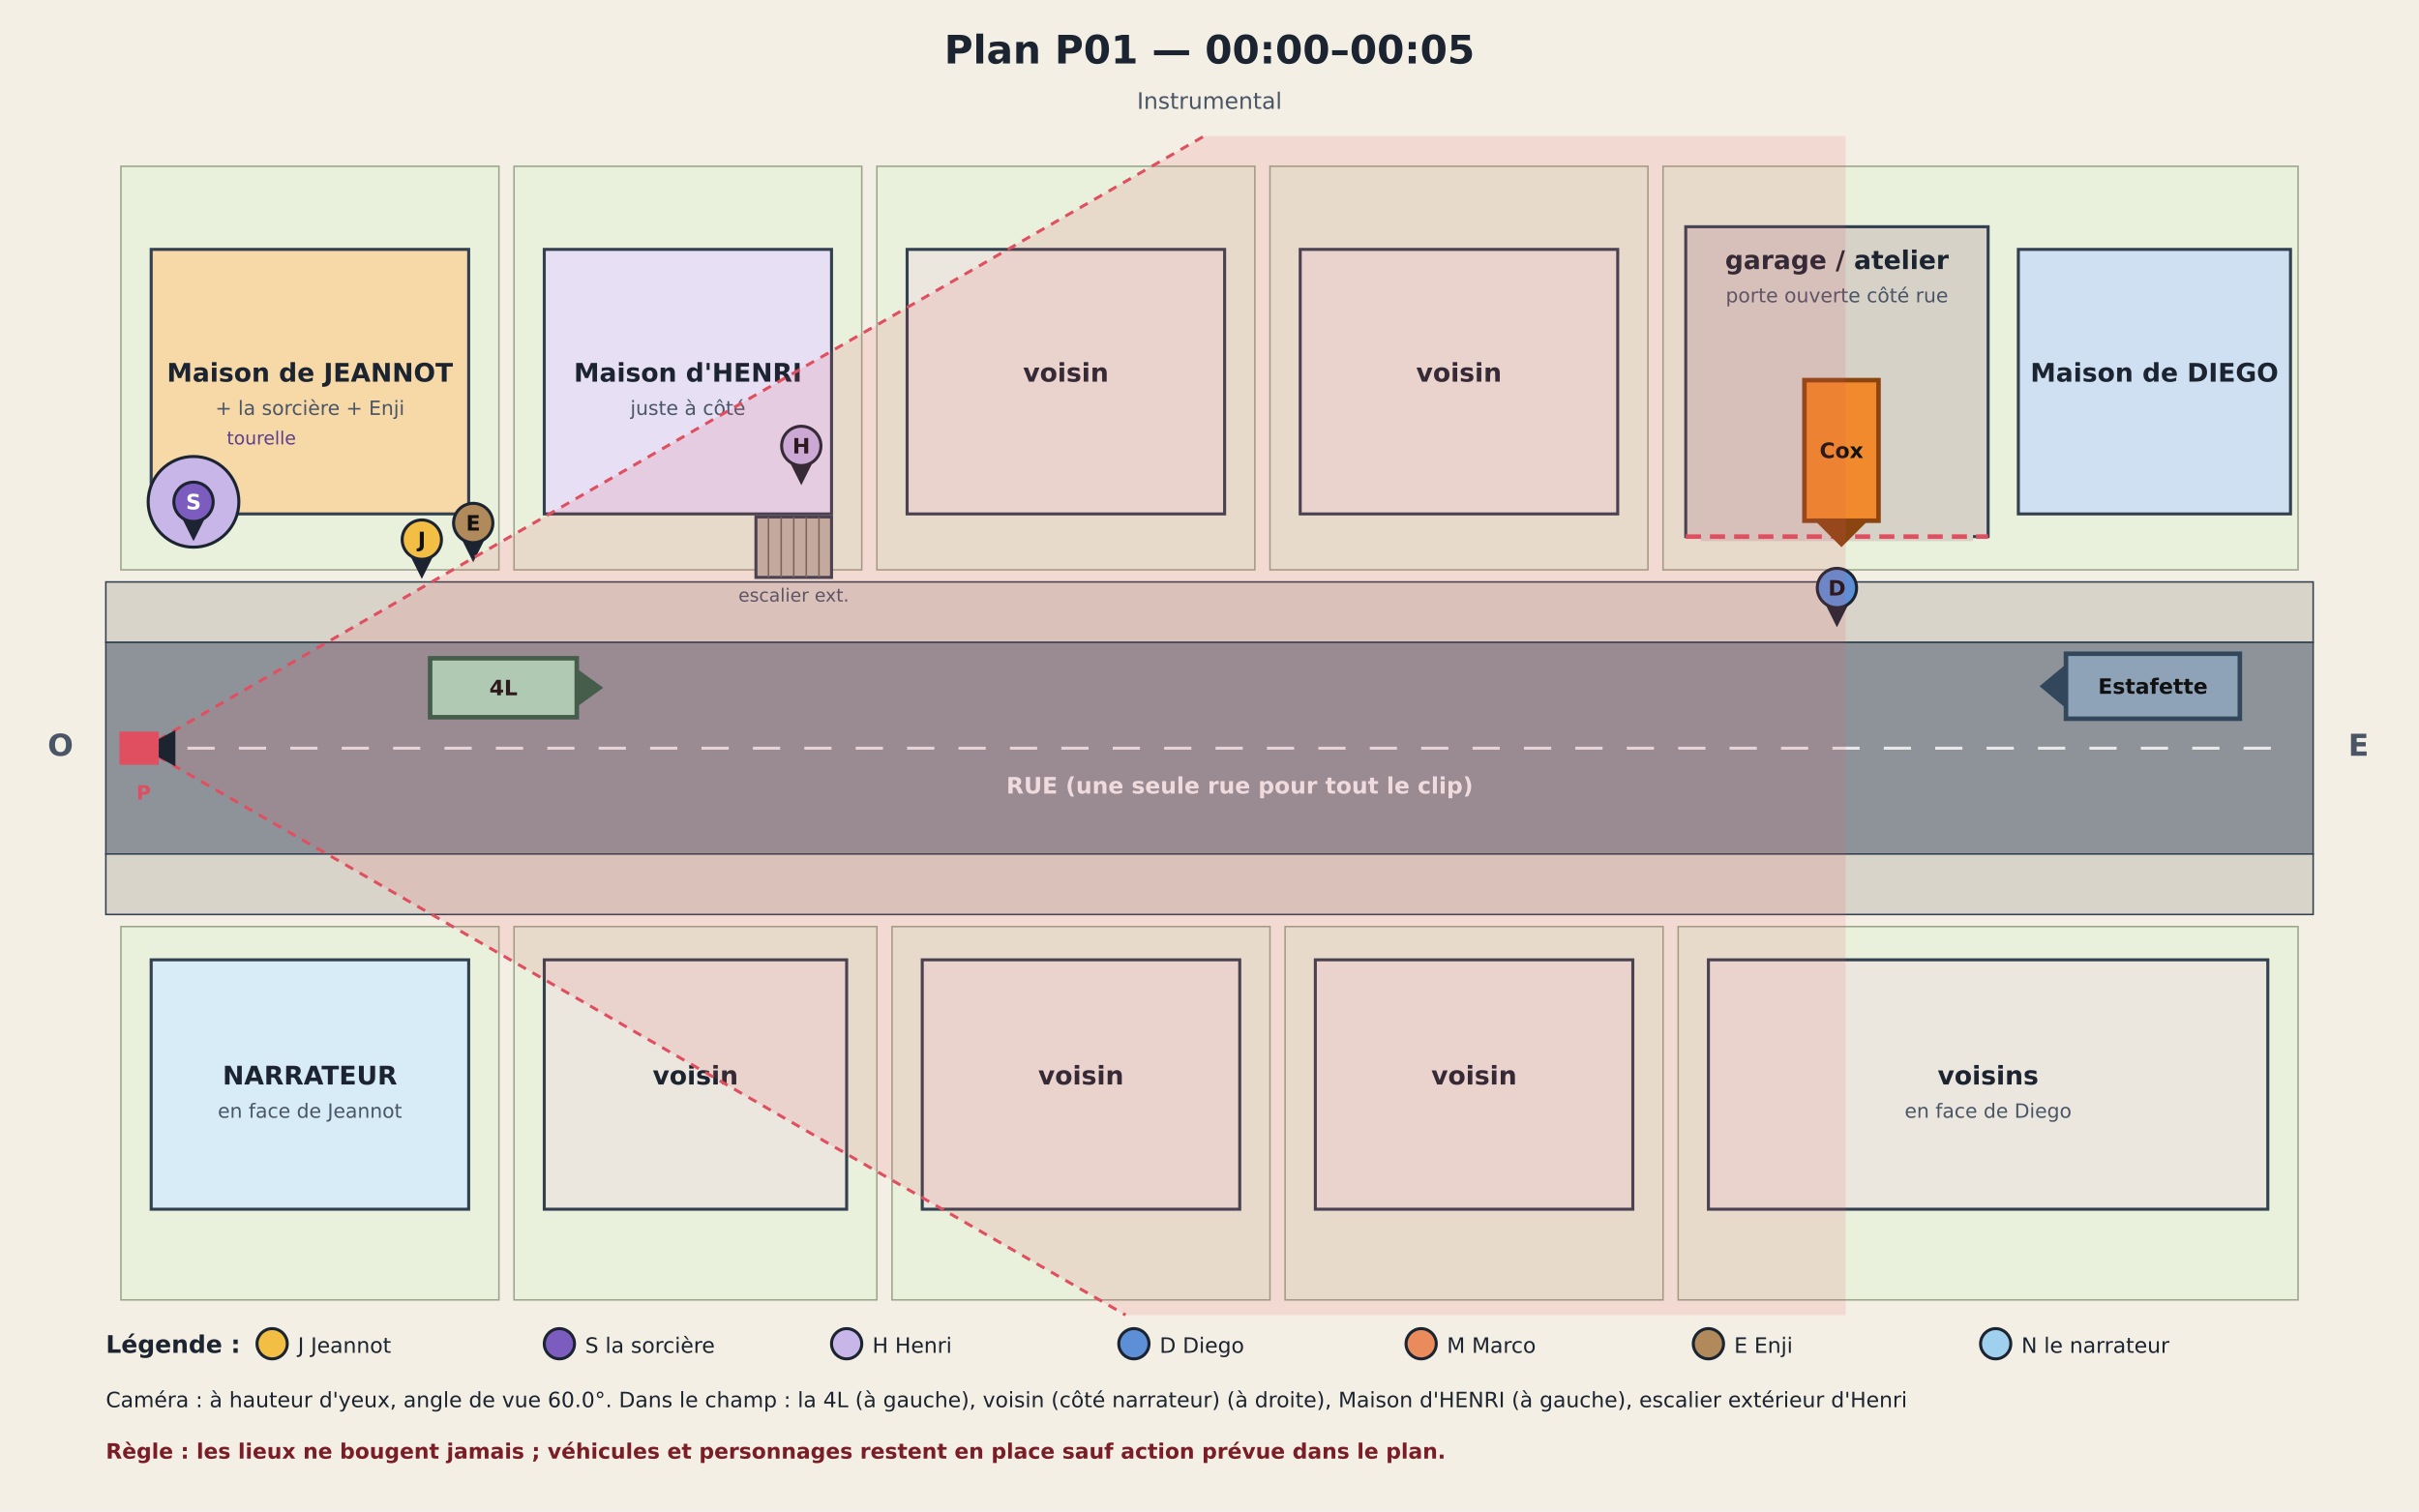
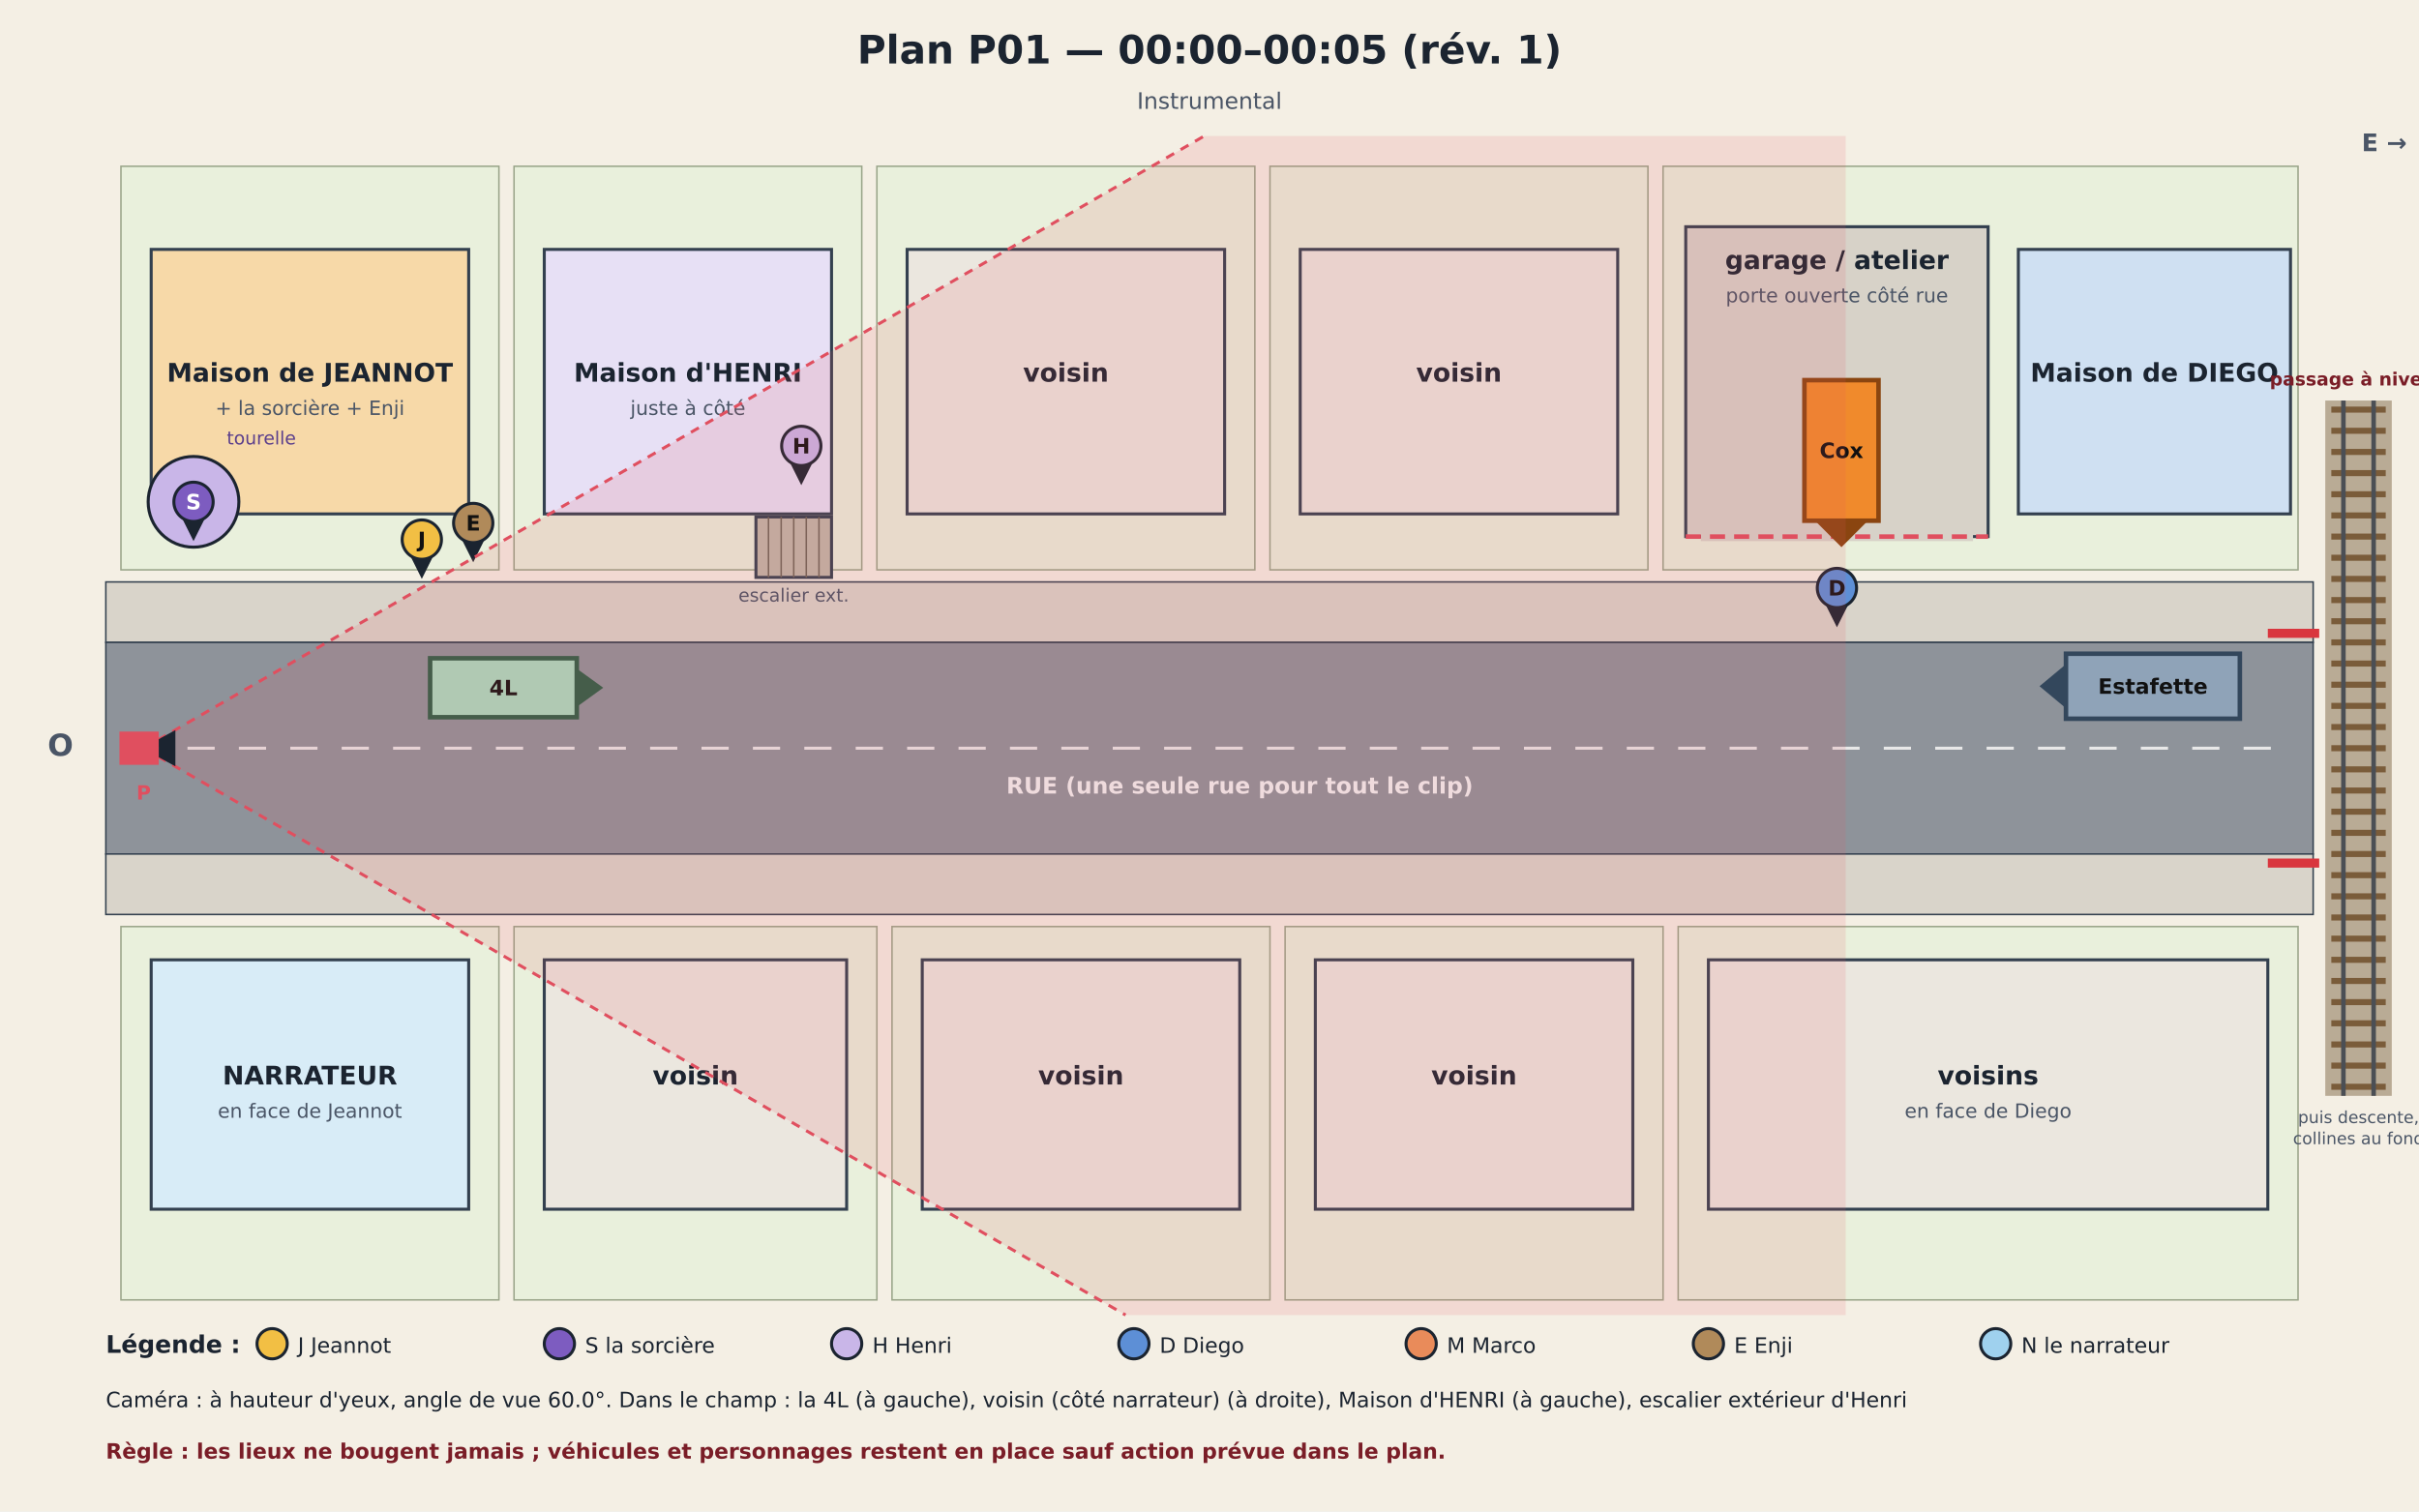
<svg xmlns="http://www.w3.org/2000/svg" width="1600" height="1000" viewBox="0 0 1600 1000" font-family="DejaVu Sans, Arial, sans-serif">
  <defs>
    <clipPath id="zone">
      <rect x="0" y="90" width="1600" height="780" />
    </clipPath>
  </defs>
  <rect x="0.0" y="0.0" width="1600.0" height="1000.0" rx="0" fill="#f4efe4" stroke="none" stroke-width="0" />
  <rect x="70.0" y="385.0" width="1460.0" height="40.0" rx="0" fill="#d9d4ca" stroke="#33404f" stroke-width="1" />
  <rect x="70.0" y="425.0" width="1460.0" height="140.0" rx="0" fill="#8e939a" stroke="#33404f" stroke-width="1" />
  <rect x="70.0" y="565.0" width="1460.0" height="40.0" rx="0" fill="#d9d4ca" stroke="#33404f" stroke-width="1" />
  <line x1="90.0" y1="495.0" x2="1510.0" y2="495.0" stroke="#e8e8e8" stroke-width="2" stroke-dasharray="18 16" />
  <text x="820.0" y="525.0" font-size="15" fill="#f1f1f1" text-anchor="middle" font-weight="bold">RUE (une seule rue pour tout le clip)</text>
  <rect x="80.0" y="110.0" width="250.0" height="267.0" rx="0" fill="#e9f0dc" stroke="#9aa58a" stroke-width="1" />
  <rect x="340.0" y="110.0" width="230.0" height="267.0" rx="0" fill="#e9f0dc" stroke="#9aa58a" stroke-width="1" />
  <rect x="580.0" y="110.0" width="250.0" height="267.0" rx="0" fill="#e9f0dc" stroke="#9aa58a" stroke-width="1" />
  <rect x="840.0" y="110.0" width="250.0" height="267.0" rx="0" fill="#e9f0dc" stroke="#9aa58a" stroke-width="1" />
  <rect x="1100.0" y="110.0" width="420.0" height="267.0" rx="0" fill="#e9f0dc" stroke="#9aa58a" stroke-width="1" />
  <rect x="80.0" y="613.0" width="250.0" height="247.0" rx="0" fill="#e9f0dc" stroke="#9aa58a" stroke-width="1" />
  <rect x="340.0" y="613.0" width="240.0" height="247.0" rx="0" fill="#e9f0dc" stroke="#9aa58a" stroke-width="1" />
  <rect x="590.0" y="613.0" width="250.0" height="247.0" rx="0" fill="#e9f0dc" stroke="#9aa58a" stroke-width="1" />
  <rect x="850.0" y="613.0" width="250.0" height="247.0" rx="0" fill="#e9f0dc" stroke="#9aa58a" stroke-width="1" />
  <rect x="1110.0" y="613.0" width="410.0" height="247.0" rx="0" fill="#e9f0dc" stroke="#9aa58a" stroke-width="1" />
  <rect x="100.0" y="165.0" width="210.0" height="175.0" rx="0" fill="#f7d9a8" stroke="#33404f" stroke-width="2" />
  <text x="205.0" y="252.5" font-size="17" fill="#1b2430" text-anchor="middle" font-weight="bold">Maison de JEANNOT</text>
  <text x="205.0" y="274.5" font-size="13" fill="#4a5566" text-anchor="middle">+ la sorcière + Enji</text>
  <rect x="360.0" y="165.0" width="190.0" height="175.0" rx="0" fill="#e7e0f5" stroke="#33404f" stroke-width="2" />
  <text x="455.0" y="252.5" font-size="17" fill="#1b2430" text-anchor="middle" font-weight="bold">Maison d'HENRI</text>
  <text x="455.0" y="274.5" font-size="13" fill="#4a5566" text-anchor="middle">juste à côté</text>
  <rect x="600.0" y="165.0" width="210.0" height="175.0" rx="0" fill="#ebe7df" stroke="#33404f" stroke-width="2" />
  <text x="705.0" y="252.5" font-size="17" fill="#1b2430" text-anchor="middle" font-weight="bold">voisin</text>
  <rect x="860.0" y="165.0" width="210.0" height="175.0" rx="0" fill="#ebe7df" stroke="#33404f" stroke-width="2" />
  <text x="965.0" y="252.5" font-size="17" fill="#1b2430" text-anchor="middle" font-weight="bold">voisin</text>
  <rect x="1115.0" y="150.0" width="200.0" height="205.0" rx="0" fill="#d7d2c8" stroke="#33404f" stroke-width="2" />
  <line x1="1125.0" y1="355.0" x2="1305.0" y2="355.0" stroke="#d7d2c8" stroke-width="6" />
  <line x1="1115.0" y1="355.0" x2="1315.0" y2="355.0" stroke="#e04f5f" stroke-width="3" stroke-dasharray="10 6" />
  <text x="1215.0" y="178.0" font-size="17" fill="#1b2430" text-anchor="middle" font-weight="bold">garage / atelier</text>
  <text x="1215.0" y="200.0" font-size="13" fill="#4a5566" text-anchor="middle">porte ouverte côté rue</text>
  <rect x="1335.0" y="165.0" width="180.0" height="175.0" rx="0" fill="#cfe0f2" stroke="#33404f" stroke-width="2" />
  <text x="1425.0" y="252.5" font-size="17" fill="#1b2430" text-anchor="middle" font-weight="bold">Maison de DIEGO</text>
  <rect x="100.0" y="635.0" width="210.0" height="165.0" rx="0" fill="#d8ecf7" stroke="#33404f" stroke-width="2" />
  <text x="205.0" y="717.5" font-size="17" fill="#1b2430" text-anchor="middle" font-weight="bold">NARRATEUR</text>
  <text x="205.0" y="739.5" font-size="13" fill="#4a5566" text-anchor="middle">en face de Jeannot</text>
  <rect x="360.0" y="635.0" width="200.0" height="165.0" rx="0" fill="#ebe7df" stroke="#33404f" stroke-width="2" />
  <text x="460.0" y="717.5" font-size="17" fill="#1b2430" text-anchor="middle" font-weight="bold">voisin</text>
  <rect x="610.0" y="635.0" width="210.0" height="165.0" rx="0" fill="#ebe7df" stroke="#33404f" stroke-width="2" />
  <text x="715.0" y="717.5" font-size="17" fill="#1b2430" text-anchor="middle" font-weight="bold">voisin</text>
  <rect x="870.0" y="635.0" width="210.0" height="165.0" rx="0" fill="#ebe7df" stroke="#33404f" stroke-width="2" />
  <text x="975.0" y="717.5" font-size="17" fill="#1b2430" text-anchor="middle" font-weight="bold">voisin</text>
  <rect x="1130.0" y="635.0" width="370.0" height="165.0" rx="0" fill="#ebe7df" stroke="#33404f" stroke-width="2" />
  <text x="1315.0" y="717.5" font-size="17" fill="#1b2430" text-anchor="middle" font-weight="bold">voisins</text>
  <text x="1315.0" y="739.5" font-size="13" fill="#4a5566" text-anchor="middle">en face de Diego</text>
  <circle cx="128.0" cy="332.0" r="30" fill="#c9b6e8" stroke="#1b2430" stroke-width="2" />
  <text x="150.0" y="294.0" font-size="12" fill="#5b3f8c" text-anchor="start">tourelle</text>
  <rect x="500.0" y="342.0" width="50.0" height="40.0" rx="0" fill="#bfb7a8" stroke="#33404f" stroke-width="2" />
  <line x1="508.3" y1="342.0" x2="508.3" y2="382.0" stroke="#6e6658" stroke-width="1" />
  <line x1="516.7" y1="342.0" x2="516.7" y2="382.0" stroke="#6e6658" stroke-width="1" />
  <line x1="525.0" y1="342.0" x2="525.0" y2="382.0" stroke="#6e6658" stroke-width="1" />
  <line x1="533.3" y1="342.0" x2="533.3" y2="382.0" stroke="#6e6658" stroke-width="1" />
  <line x1="541.7" y1="342.0" x2="541.7" y2="382.0" stroke="#6e6658" stroke-width="1" />
  <text x="525.0" y="398.0" font-size="12" fill="#4a5566" text-anchor="middle">escalier ext.</text>
+   <rect x="1538.0" y="265.0" width="44.0" height="460.0" rx="0" fill="#b9ab95" stroke="none" stroke-width="0" />
+   <line x1="1542.0" y1="271.0" x2="1578.0" y2="271.0" stroke="#7a5c3a" stroke-width="4" />
+   <line x1="1542.0" y1="285.0" x2="1578.0" y2="285.0" stroke="#7a5c3a" stroke-width="4" />
+   <line x1="1542.0" y1="299.0" x2="1578.0" y2="299.0" stroke="#7a5c3a" stroke-width="4" />
+   <line x1="1542.0" y1="313.0" x2="1578.0" y2="313.0" stroke="#7a5c3a" stroke-width="4" />
+   <line x1="1542.0" y1="327.0" x2="1578.0" y2="327.0" stroke="#7a5c3a" stroke-width="4" />
+   <line x1="1542.0" y1="341.0" x2="1578.0" y2="341.0" stroke="#7a5c3a" stroke-width="4" />
+   <line x1="1542.0" y1="355.0" x2="1578.0" y2="355.0" stroke="#7a5c3a" stroke-width="4" />
+   <line x1="1542.0" y1="369.0" x2="1578.0" y2="369.0" stroke="#7a5c3a" stroke-width="4" />
+   <line x1="1542.0" y1="383.0" x2="1578.0" y2="383.0" stroke="#7a5c3a" stroke-width="4" />
+   <line x1="1542.0" y1="397.0" x2="1578.0" y2="397.0" stroke="#7a5c3a" stroke-width="4" />
+   <line x1="1542.0" y1="411.0" x2="1578.0" y2="411.0" stroke="#7a5c3a" stroke-width="4" />
+   <line x1="1542.0" y1="425.0" x2="1578.0" y2="425.0" stroke="#7a5c3a" stroke-width="4" />
+   <line x1="1542.0" y1="439.0" x2="1578.0" y2="439.0" stroke="#7a5c3a" stroke-width="4" />
+   <line x1="1542.0" y1="453.0" x2="1578.0" y2="453.0" stroke="#7a5c3a" stroke-width="4" />
+   <line x1="1542.0" y1="467.0" x2="1578.0" y2="467.0" stroke="#7a5c3a" stroke-width="4" />
+   <line x1="1542.0" y1="481.0" x2="1578.0" y2="481.0" stroke="#7a5c3a" stroke-width="4" />
+   <line x1="1542.0" y1="495.0" x2="1578.0" y2="495.0" stroke="#7a5c3a" stroke-width="4" />
+   <line x1="1542.0" y1="509.0" x2="1578.0" y2="509.0" stroke="#7a5c3a" stroke-width="4" />
+   <line x1="1542.0" y1="523.0" x2="1578.0" y2="523.0" stroke="#7a5c3a" stroke-width="4" />
+   <line x1="1542.0" y1="537.0" x2="1578.0" y2="537.0" stroke="#7a5c3a" stroke-width="4" />
+   <line x1="1542.0" y1="551.0" x2="1578.0" y2="551.0" stroke="#7a5c3a" stroke-width="4" />
+   <line x1="1542.0" y1="565.0" x2="1578.0" y2="565.0" stroke="#7a5c3a" stroke-width="4" />
+   <line x1="1542.0" y1="579.0" x2="1578.0" y2="579.0" stroke="#7a5c3a" stroke-width="4" />
+   <line x1="1542.0" y1="593.0" x2="1578.0" y2="593.0" stroke="#7a5c3a" stroke-width="4" />
+   <line x1="1542.0" y1="607.0" x2="1578.0" y2="607.0" stroke="#7a5c3a" stroke-width="4" />
+   <line x1="1542.0" y1="621.0" x2="1578.0" y2="621.0" stroke="#7a5c3a" stroke-width="4" />
+   <line x1="1542.0" y1="635.0" x2="1578.0" y2="635.0" stroke="#7a5c3a" stroke-width="4" />
+   <line x1="1542.0" y1="649.0" x2="1578.0" y2="649.0" stroke="#7a5c3a" stroke-width="4" />
+   <line x1="1542.0" y1="663.0" x2="1578.0" y2="663.0" stroke="#7a5c3a" stroke-width="4" />
+   <line x1="1542.0" y1="677.0" x2="1578.0" y2="677.0" stroke="#7a5c3a" stroke-width="4" />
+   <line x1="1542.0" y1="691.0" x2="1578.0" y2="691.0" stroke="#7a5c3a" stroke-width="4" />
+   <line x1="1542.0" y1="705.0" x2="1578.0" y2="705.0" stroke="#7a5c3a" stroke-width="4" />
+   <line x1="1542.0" y1="719.0" x2="1578.0" y2="719.0" stroke="#7a5c3a" stroke-width="4" />
+   <line x1="1550.0" y1="265.0" x2="1550.0" y2="725.0" stroke="#4b4f55" stroke-width="3" />
+   <line x1="1570.0" y1="265.0" x2="1570.0" y2="725.0" stroke="#4b4f55" stroke-width="3" />
+   <line x1="1534.0" y1="419.0" x2="1500.0" y2="419.0" stroke="#d9363e" stroke-width="6" />
+   <line x1="1534.0" y1="571.0" x2="1500.0" y2="571.0" stroke="#d9363e" stroke-width="6" />
+   <text x="1560.0" y="255.0" font-size="12" fill="#7a1d27" text-anchor="middle" font-weight="bold">passage à niveau</text>
+   <text x="1560.0" y="743.0" font-size="11" fill="#4a5566" text-anchor="middle">puis descente,</text>
+   <text x="1560.0" y="757.0" font-size="11" fill="#4a5566" text-anchor="middle">collines au fond</text>
  <text x="40.0" y="500.0" font-size="20" fill="#4a5566" text-anchor="middle" font-weight="bold">O</text>
-   <text x="1560.0" y="500.0" font-size="20" fill="#4a5566" text-anchor="middle" font-weight="bold">E</text>
+   <text x="1592.0" y="100.0" font-size="16" fill="#4a5566" text-anchor="end" font-weight="bold">E →</text>
  <polygon points="283.0,434.0 383.0,434.0 383.0,476.0 283.0,476.0" fill="#2c5f47" fill-opacity="1.0" />
  <polygon points="286.0,437.0 380.0,437.0 380.0,473.0 286.0,473.0" fill="#a8dcc0" fill-opacity="1.0" />
  <polygon points="381.0,442.0 399.0,455.0 381.0,468.0" fill="#2c5f47" fill-opacity="1.0" />
  <text x="333.0" y="460.0" font-size="14" fill="#111" text-anchor="middle" font-weight="bold">4L</text>
  <polygon points="1483.0,477.0 1365.0,477.0 1365.0,431.0 1483.0,431.0" fill="#33475c" fill-opacity="1.0" />
  <polygon points="1480.0,474.0 1368.0,474.0 1368.0,434.0 1480.0,434.0" fill="#8fa3b8" fill-opacity="1.0" />
  <polygon points="1367.0,469.0 1349.0,454.0 1367.0,439.0" fill="#33475c" fill-opacity="1.0" />
  <text x="1424.0" y="459.0" font-size="14" fill="#111" text-anchor="middle" font-weight="bold">Estafette</text>
  <polygon points="1244.0,250.0 1244.0,346.0 1192.0,346.0 1192.0,250.0" fill="#8a4510" fill-opacity="1.0" />
  <polygon points="1241.0,253.0 1241.0,343.0 1195.0,343.0 1195.0,253.0" fill="#f08a2c" fill-opacity="1.0" />
  <polygon points="1236.0,344.0 1218.0,362.0 1200.0,344.0" fill="#8a4510" fill-opacity="1.0" />
  <text x="1218.0" y="303.0" font-size="14" fill="#111" text-anchor="middle" font-weight="bold">Cox</text>
  <polygon points="287.0,367.0 279.0,383.0 271.0,367.0" fill="#1b2430" fill-opacity="1.0" />
  <circle cx="279.0" cy="357.0" r="13" fill="#f2bf44" stroke="#1b2430" stroke-width="2" />
  <text x="279.0" y="362.0" font-size="14" fill="#111" text-anchor="middle" font-weight="bold">J</text>
  <polygon points="321.0,356.0 313.0,372.0 305.0,356.0" fill="#1b2430" fill-opacity="1.0" />
  <circle cx="313.0" cy="346.0" r="13" fill="#b08a5a" stroke="#1b2430" stroke-width="2" />
  <text x="313.0" y="351.0" font-size="14" fill="#111" text-anchor="middle" font-weight="bold">E</text>
  <polygon points="136.0,342.0 128.0,358.0 120.0,342.0" fill="#1b2430" fill-opacity="1.0" />
  <circle cx="128.0" cy="332.0" r="13" fill="#7d5cc0" stroke="#1b2430" stroke-width="2" />
  <text x="128.0" y="337.0" font-size="14" fill="#fff" text-anchor="middle" font-weight="bold">S</text>
  <polygon points="538.0,305.0 530.0,321.0 522.0,305.0" fill="#1b2430" fill-opacity="1.0" />
  <circle cx="530.0" cy="295.0" r="13" fill="#c9b6e8" stroke="#1b2430" stroke-width="2" />
  <text x="530.0" y="300.0" font-size="14" fill="#111" text-anchor="middle" font-weight="bold">H</text>
  <polygon points="1223.0,399.0 1215.0,415.0 1207.0,399.0" fill="#1b2430" fill-opacity="1.0" />
  <circle cx="1215.0" cy="389.0" r="13" fill="#5d8fd6" stroke="#1b2430" stroke-width="2" />
  <text x="1215.0" y="394.0" font-size="14" fill="#111" text-anchor="middle" font-weight="bold">D</text>
  <polygon points="95.0,495.0 1220.8,-155.0 1220.8,1145.0" fill="#e04f5f" fill-opacity="0.14" clip-path="url(#zone)" />
  <line x1="95.0" y1="495.0" x2="796.5" y2="90.0" stroke="#e04f5f" stroke-width="2" stroke-dasharray="6 5" />
  <line x1="95.0" y1="495.0" x2="744.5" y2="870.0" stroke="#e04f5f" stroke-width="2" stroke-dasharray="6 5" />
  <polygon points="79.0,484.0 105.0,484.0 105.0,506.0 79.0,506.0" fill="#e04f5f" fill-opacity="1.0" />
  <polygon points="105.0,489.0 116.0,483.0 116.0,507.0 105.0,501.0" fill="#1b2430" fill-opacity="1.0" />
  <text x="95.0" y="529.0" font-size="13" fill="#e04f5f" text-anchor="middle" font-weight="bold">P</text>
-   <text x="800.0" y="42.0" font-size="26" fill="#1b2430" text-anchor="middle" font-weight="bold">Plan P01 — 00:00–00:05</text>
+   <text x="800.0" y="42.0" font-size="26" fill="#1b2430" text-anchor="middle" font-weight="bold">Plan P01 — 00:00–00:05  (rév. 1)</text>
  <text x="800.0" y="72.0" font-size="15" fill="#4a5566" text-anchor="middle">Instrumental</text>
  <text x="70.0" y="895.0" font-size="16" fill="#1b2430" text-anchor="start" font-weight="bold">Légende :</text>
  <circle cx="180.0" cy="889.0" r="10" fill="#f2bf44" stroke="#1b2430" stroke-width="2" />
  <text x="197.0" y="895.0" font-size="14" fill="#1b2430" text-anchor="start">J  Jeannot</text>
  <circle cx="370.0" cy="889.0" r="10" fill="#7d5cc0" stroke="#1b2430" stroke-width="2" />
  <text x="387.0" y="895.0" font-size="14" fill="#1b2430" text-anchor="start">S  la sorcière</text>
  <circle cx="560.0" cy="889.0" r="10" fill="#c9b6e8" stroke="#1b2430" stroke-width="2" />
  <text x="577.0" y="895.0" font-size="14" fill="#1b2430" text-anchor="start">H  Henri</text>
  <circle cx="750.0" cy="889.0" r="10" fill="#5d8fd6" stroke="#1b2430" stroke-width="2" />
  <text x="767.0" y="895.0" font-size="14" fill="#1b2430" text-anchor="start">D  Diego</text>
  <circle cx="940.0" cy="889.0" r="10" fill="#e98b5a" stroke="#1b2430" stroke-width="2" />
  <text x="957.0" y="895.0" font-size="14" fill="#1b2430" text-anchor="start">M  Marco</text>
  <circle cx="1130.0" cy="889.0" r="10" fill="#b08a5a" stroke="#1b2430" stroke-width="2" />
  <text x="1147.0" y="895.0" font-size="14" fill="#1b2430" text-anchor="start">E  Enji</text>
  <circle cx="1320.0" cy="889.0" r="10" fill="#9fd1ee" stroke="#1b2430" stroke-width="2" />
  <text x="1337.0" y="895.0" font-size="14" fill="#1b2430" text-anchor="start">N  le narrateur</text>
  <text x="70.0" y="931.0" font-size="14" fill="#1b2430" text-anchor="start">Caméra : à hauteur d'yeux, angle de vue 60.0°. Dans le champ : la 4L (à gauche), voisin (côté narrateur) (à droite), Maison d'HENRI (à gauche), escalier extérieur d'Henri</text>
  <text x="70.0" y="965.0" font-size="14" fill="#7a1d27" text-anchor="start" font-weight="bold">Règle : les lieux ne bougent jamais ; véhicules et personnages restent en place sauf action prévue dans le plan.</text>
</svg>
